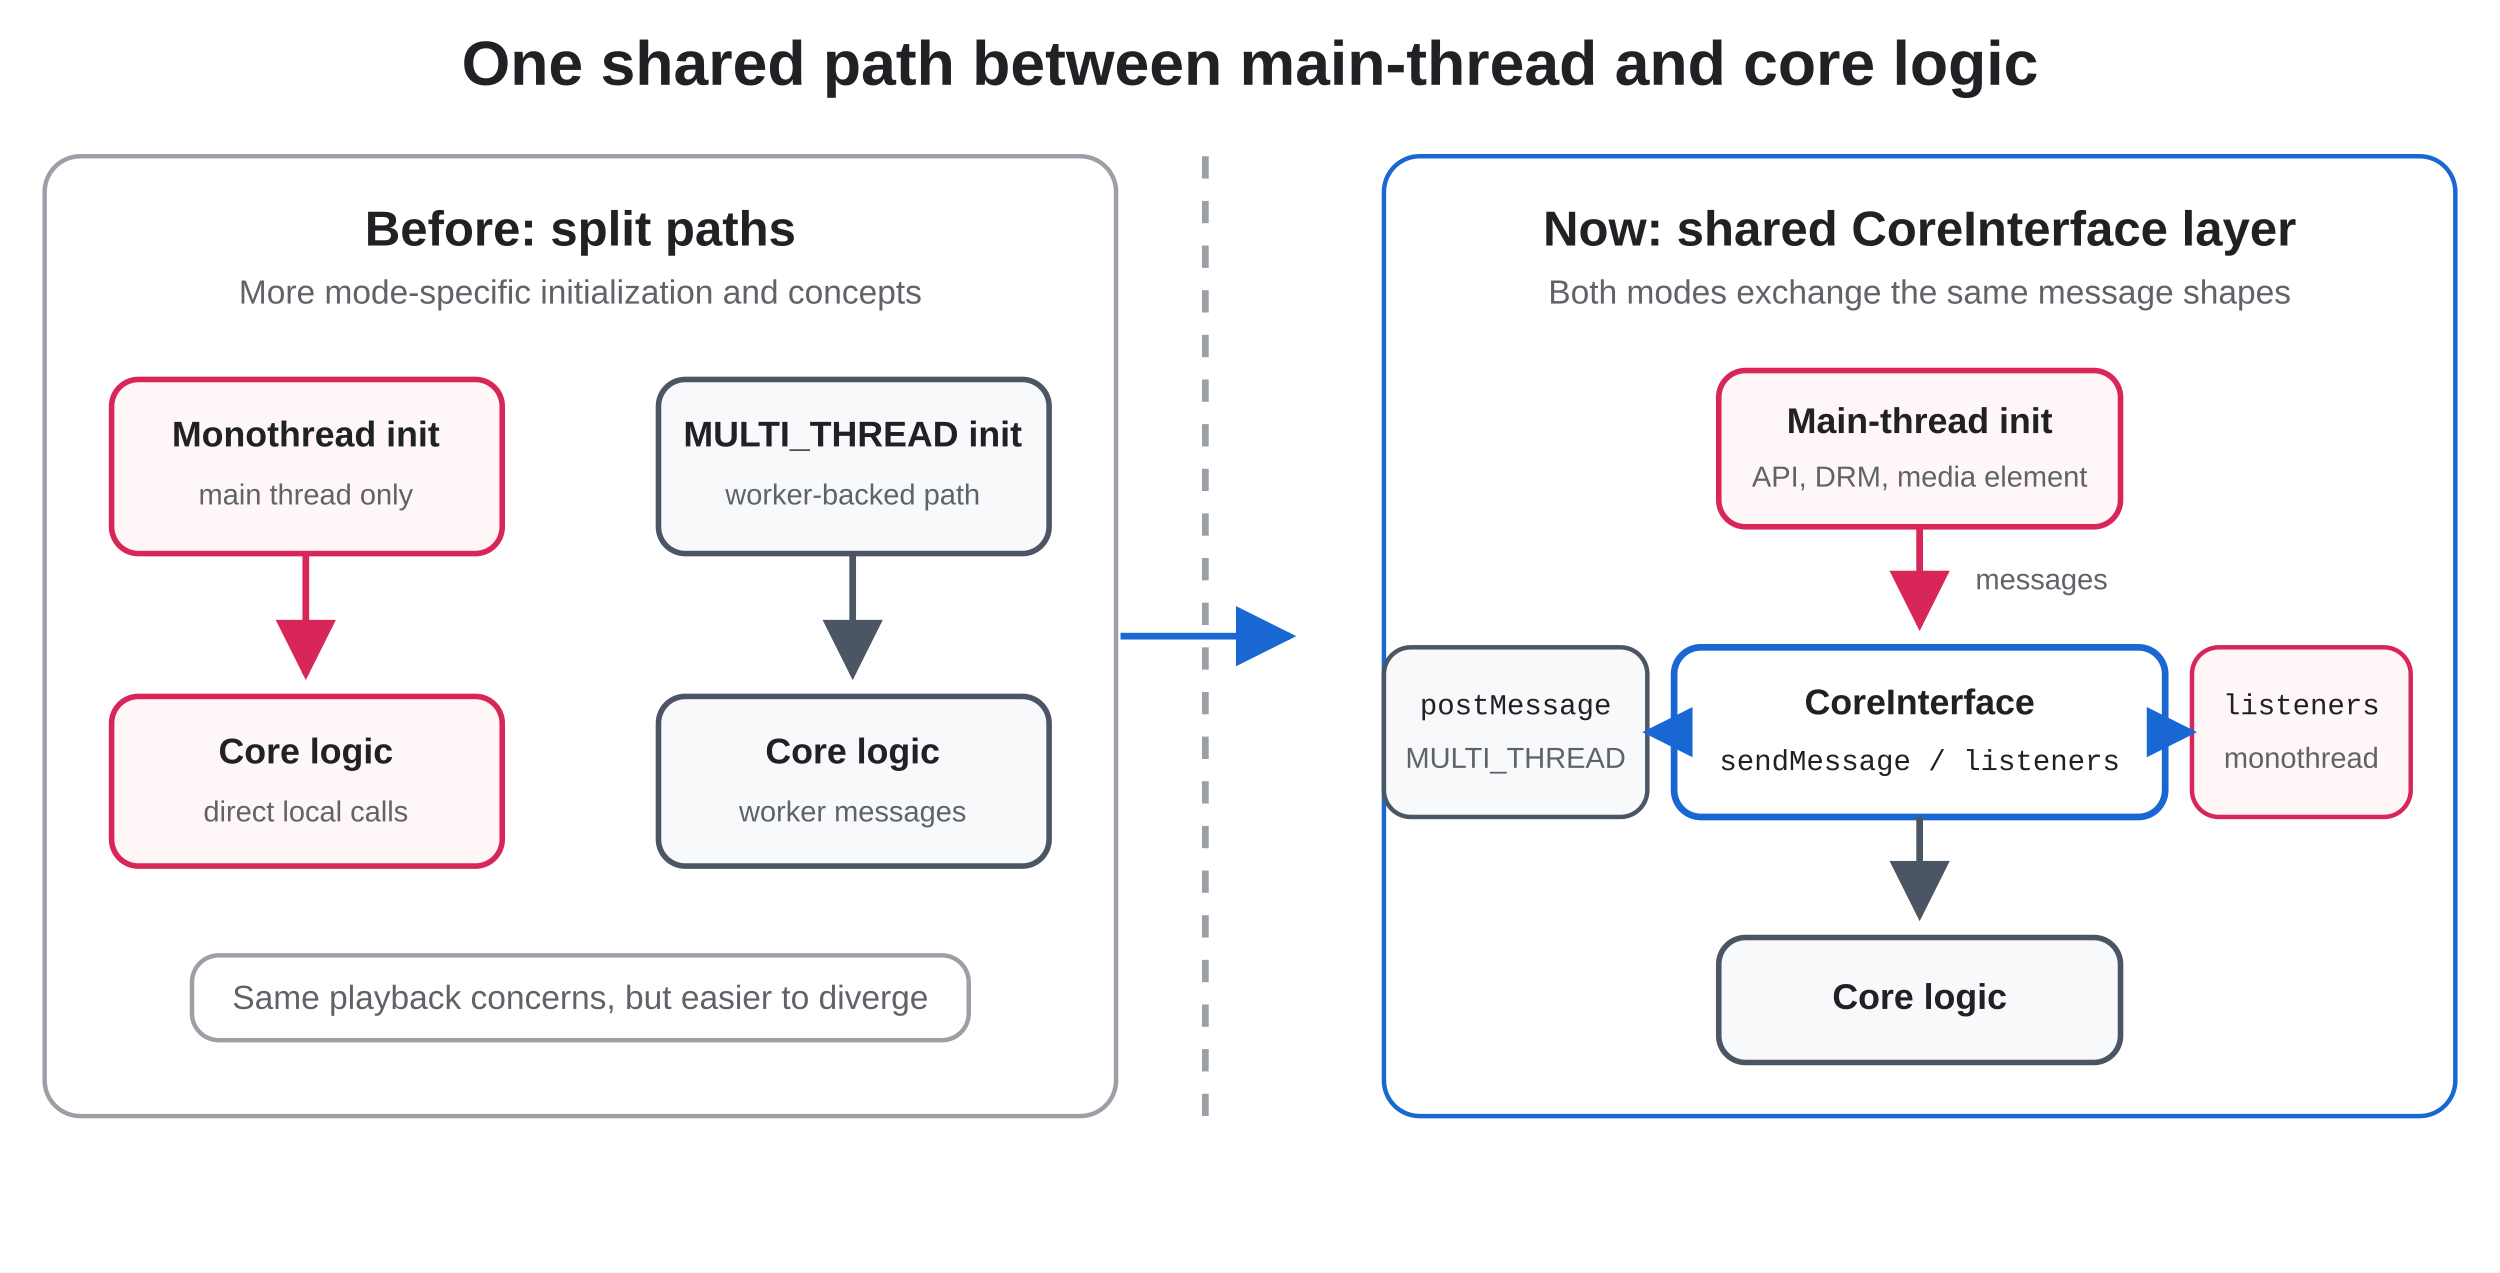
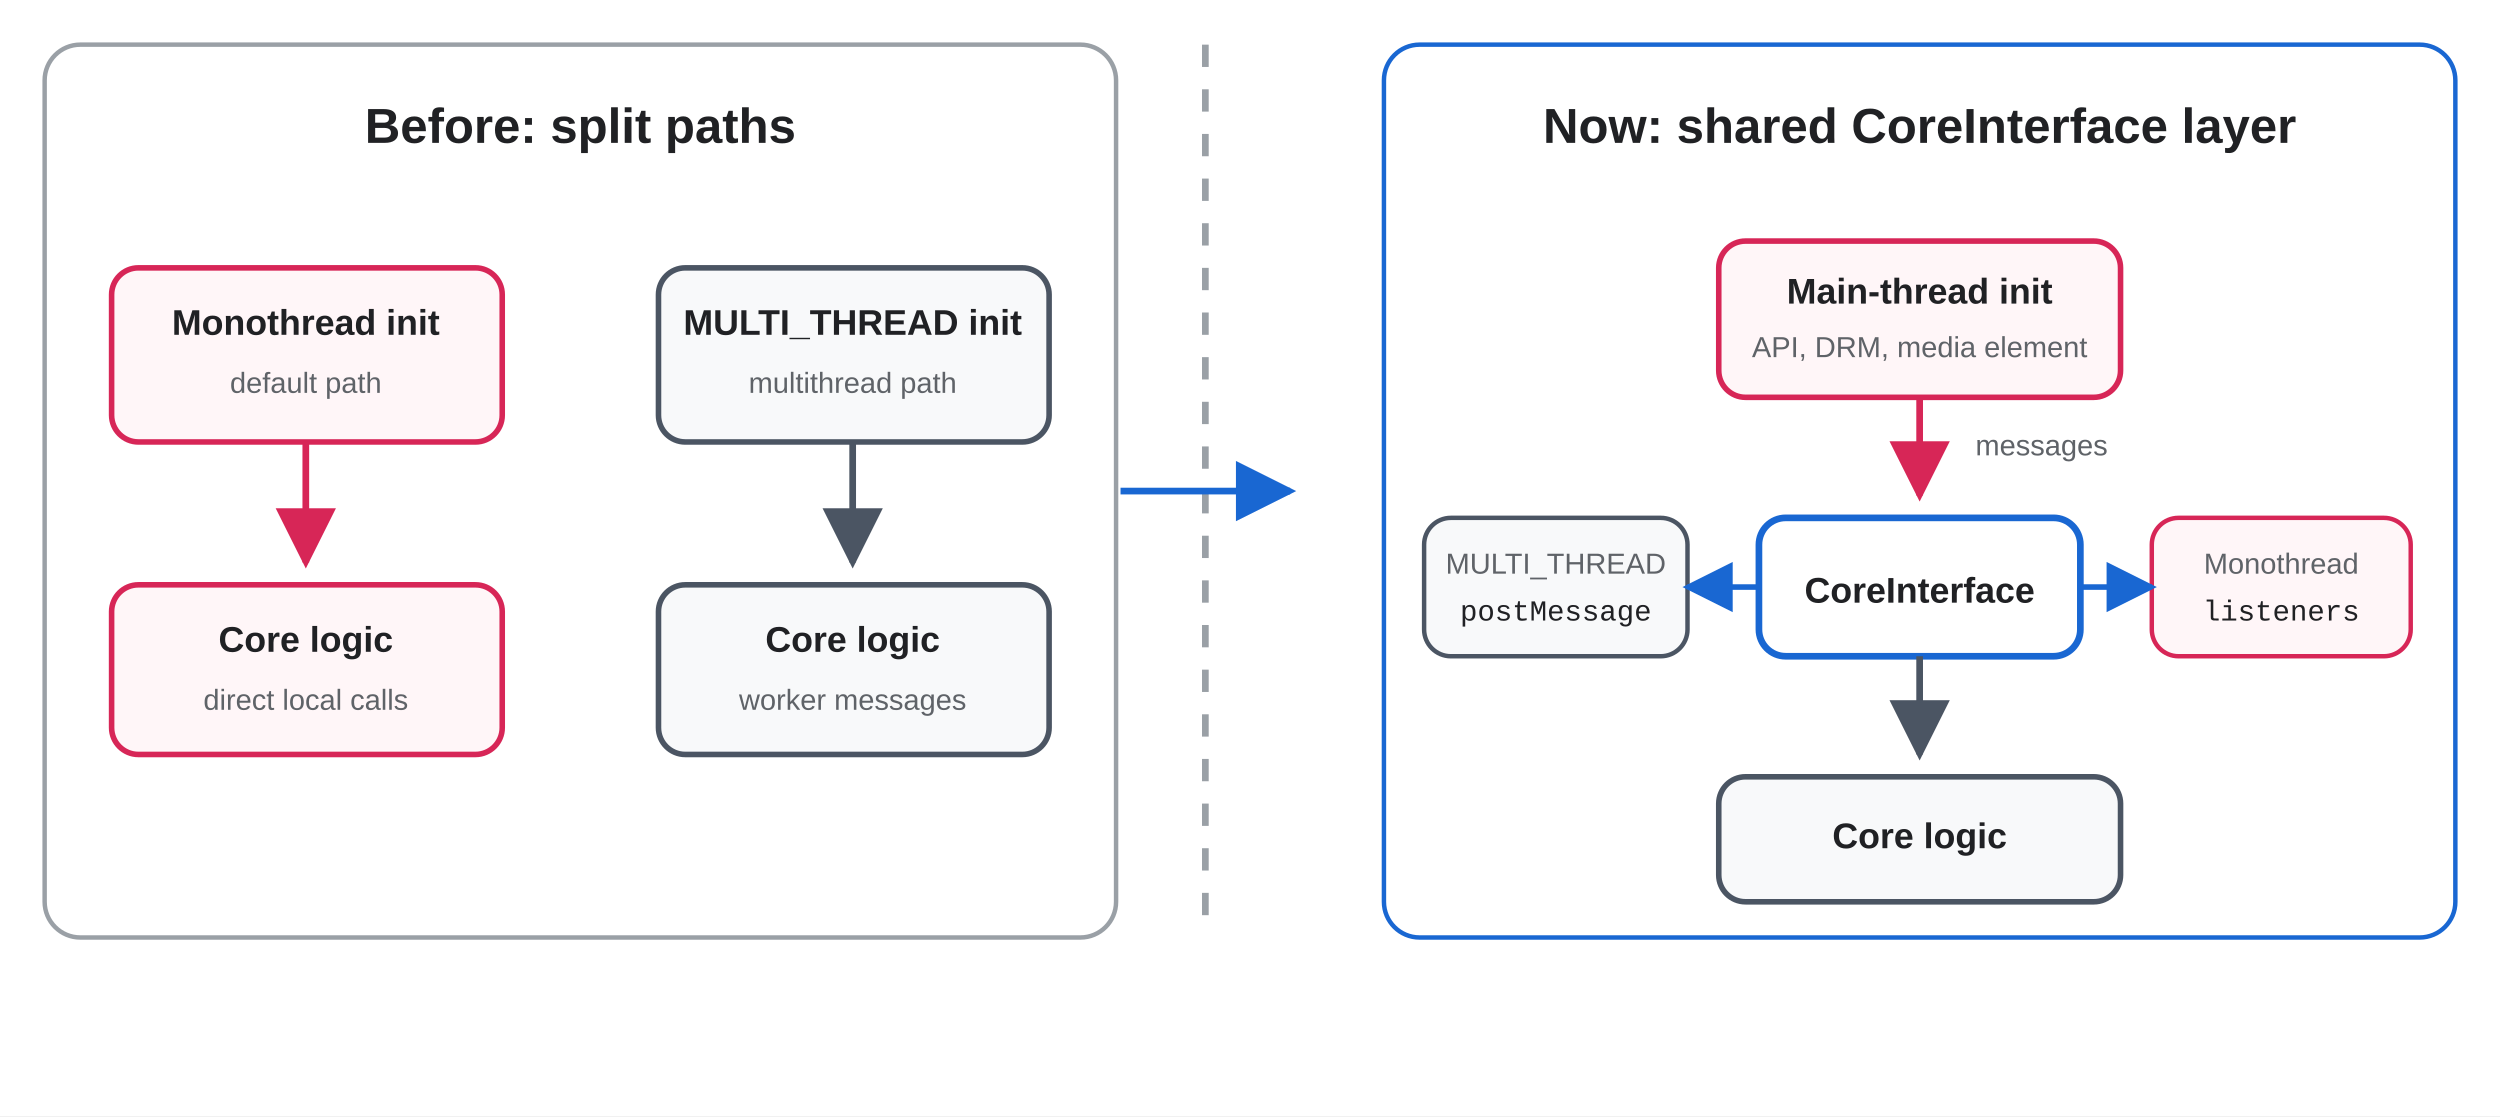
- <svg xmlns="http://www.w3.org/2000/svg" viewBox="40 60 1120 570" role="img" aria-labelledby="title desc">
+ <svg xmlns="http://www.w3.org/2000/svg" viewBox="40 90 1120 500" role="img" aria-labelledby="title desc">
  <defs>
    <marker id="arrow-slate" viewBox="0 0 10 10" markerWidth="9" markerHeight="9" refX="9" refY="5" orient="auto">
      <path d="M0 0 10 5 0 10z" fill="#4b5563" />
    </marker>
    <marker id="arrow-pink" viewBox="0 0 10 10" markerWidth="9" markerHeight="9" refX="9" refY="5" orient="auto">
      <path d="M0 0 10 5 0 10z" fill="#d72657" />
    </marker>
    <marker id="arrow-blue" viewBox="0 0 10 10" markerWidth="9" markerHeight="9" refX="9" refY="5" orient="auto">
      <path d="M0 0 10 5 0 10z" fill="#1967d2" />
    </marker>
    <style>
      text {
        font-family: Arial, Helvetica, sans-serif;
        fill: #202124;
      }
      .title {
        font-size: 28px;
        font-weight: 700;
      }
      .panel-title {
        font-size: 22px;
        font-weight: 700;
      }
      .section {
        font-size: 16px;
        font-weight: 700;
      }
      .body {
        font-size: 15px;
      }
      .small {
        font-size: 13px;
        fill: #5f6368;
      }
      .code {
        font-family: "SFMono-Regular", Consolas, "Liberation Mono", Menlo, monospace;
        font-size: 13px;
      }
      .muted {
        fill: #5f6368;
      }
    </style>
  </defs>
-   <rect x="40" y="60" width="1120" height="570" fill="#ffffff" />
-   <text x="600" y="98" text-anchor="middle" class="title">One shared path between main-thread and core logic</text>
-   <rect x="60" y="130" width="480" height="430" rx="16" fill="#ffffff" stroke="#9aa0a6" stroke-width="2" />
-   <text x="300" y="170" text-anchor="middle" class="panel-title">Before: split paths</text>
-   <text x="300" y="196" text-anchor="middle" class="body muted">More mode-specific initialization and concepts</text>
-   <rect x="90" y="230" width="175" height="78" rx="12" fill="#fff6f8" stroke="#d72657" stroke-width="2.5" />
-   <text x="177" y="260" text-anchor="middle" class="section">Monothread init</text>
-   <text x="177" y="286" text-anchor="middle" class="small">main thread only</text>
-   <rect x="335" y="230" width="175" height="78" rx="12" fill="#f8f9fa" stroke="#4b5563" stroke-width="2.5" />
-   <text x="422" y="260" text-anchor="middle" class="section">MULTI_THREAD init</text>
-   <text x="422" y="286" text-anchor="middle" class="small">worker-backed path</text>
-   <path d="M177 308v54" stroke="#d72657" stroke-width="3" marker-end="url(#arrow-pink)" />
-   <path d="M422 308v54" stroke="#4b5563" stroke-width="3" marker-end="url(#arrow-slate)" />
-   <rect x="90" y="372" width="175" height="76" rx="12" fill="#fff6f8" stroke="#d72657" stroke-width="2.5" />
-   <text x="177" y="402" text-anchor="middle" class="section">Core logic</text>
-   <text x="177" y="428" text-anchor="middle" class="small">direct local calls</text>
-   <rect x="335" y="372" width="175" height="76" rx="12" fill="#f8f9fa" stroke="#4b5563" stroke-width="2.5" />
-   <text x="422" y="402" text-anchor="middle" class="section">Core logic</text>
-   <text x="422" y="428" text-anchor="middle" class="small">worker messages</text>
-   <rect x="126" y="488" width="348" height="38" rx="12" fill="#ffffff" stroke="#9aa0a6" stroke-width="2" />
-   <text x="300" y="512" text-anchor="middle" class="body muted">Same playback concerns, but easier to diverge</text>
-   <line x1="580" y1="130" x2="580" y2="560" stroke="#9aa0a6" stroke-width="3" stroke-dasharray="10 10" />
-   <path d="M542 345h76" stroke="#1967d2" stroke-width="3" marker-end="url(#arrow-blue)" />
-   <rect x="660" y="130" width="480" height="430" rx="16" fill="#ffffff" stroke="#1967d2" stroke-width="2" />
-   <text x="900" y="170" text-anchor="middle" class="panel-title">Now: shared CoreInterface layer</text>
-   <text x="900" y="196" text-anchor="middle" class="body muted">Both modes exchange the same message shapes</text>
-   <rect x="810" y="226" width="180" height="70" rx="12" fill="#fff6f8" stroke="#d72657" stroke-width="2.5" />
-   <text x="900" y="254" text-anchor="middle" class="section">Main-thread init</text>
-   <text x="900" y="278" text-anchor="middle" class="small">API, DRM, media element</text>
-   <path d="M900 296v44" stroke="#d72657" stroke-width="3" marker-end="url(#arrow-pink)" />
-   <text x="925" y="324" class="small">messages</text>
-   <rect x="790" y="350" width="220" height="76" rx="12" fill="#ffffff" stroke="#1967d2" stroke-width="3" />
-   <text x="900" y="380" text-anchor="middle" class="section">CoreInterface</text>
-   <text x="900" y="405" text-anchor="middle" class="code">sendMessage / listeners</text>
-   <path d="M900 426v44" stroke="#4b5563" stroke-width="3" marker-end="url(#arrow-slate)" />
-   <rect x="810" y="480" width="180" height="56" rx="12" fill="#f8f9fa" stroke="#4b5563" stroke-width="2.5" />
-   <text x="900" y="512" text-anchor="middle" class="section">Core logic</text>
-   <rect x="660" y="350" width="118" height="76" rx="12" fill="#f8f9fa" stroke="#4b5563" stroke-width="2" />
-   <text x="719" y="380" text-anchor="middle" class="code">postMessage</text>
-   <text x="719" y="404" text-anchor="middle" class="small">MULTI_THREAD</text>
-   <rect x="1022" y="350" width="98" height="76" rx="12" fill="#fff6f8" stroke="#d72657" stroke-width="2" />
-   <text x="1071" y="380" text-anchor="middle" class="code">listeners</text>
-   <text x="1071" y="404" text-anchor="middle" class="small">monothread</text>
-   <path d="M790 388h-12" stroke="#1967d2" stroke-width="2.5" marker-end="url(#arrow-blue)" />
-   <path d="M1010 388h12" stroke="#1967d2" stroke-width="2.5" marker-end="url(#arrow-blue)" />
+   <rect x="40" y="90" width="1120" height="500" fill="#ffffff" />
+   <rect x="60" y="110" width="480" height="400" rx="16" fill="#ffffff" stroke="#9aa0a6" stroke-width="2" />
+   <text x="300" y="154" text-anchor="middle" class="panel-title">Before: split paths</text>
+   <rect x="90" y="210" width="175" height="78" rx="12" fill="#fff6f8" stroke="#d72657" stroke-width="2.5" />
+   <text x="177" y="240" text-anchor="middle" class="section">Monothread init</text>
+   <text x="177" y="266" text-anchor="middle" class="small">default path</text>
+   <rect x="335" y="210" width="175" height="78" rx="12" fill="#f8f9fa" stroke="#4b5563" stroke-width="2.5" />
+   <text x="422" y="240" text-anchor="middle" class="section">MULTI_THREAD init</text>
+   <text x="422" y="266" text-anchor="middle" class="small">multithread path</text>
+   <path d="M177 288v54" stroke="#d72657" stroke-width="3" marker-end="url(#arrow-pink)" />
+   <path d="M422 288v54" stroke="#4b5563" stroke-width="3" marker-end="url(#arrow-slate)" />
+   <rect x="90" y="352" width="175" height="76" rx="12" fill="#fff6f8" stroke="#d72657" stroke-width="2.5" />
+   <text x="177" y="382" text-anchor="middle" class="section">Core logic</text>
+   <text x="177" y="408" text-anchor="middle" class="small">direct local calls</text>
+   <rect x="335" y="352" width="175" height="76" rx="12" fill="#f8f9fa" stroke="#4b5563" stroke-width="2.5" />
+   <text x="422" y="382" text-anchor="middle" class="section">Core logic</text>
+   <text x="422" y="408" text-anchor="middle" class="small">worker messages</text>
+   <line x1="580" y1="110" x2="580" y2="510" stroke="#9aa0a6" stroke-width="3" stroke-dasharray="10 10" />
+   <path d="M542 310h76" stroke="#1967d2" stroke-width="3" marker-end="url(#arrow-blue)" />
+   <rect x="660" y="110" width="480" height="400" rx="16" fill="#ffffff" stroke="#1967d2" stroke-width="2" />
+   <text x="900" y="154" text-anchor="middle" class="panel-title">Now: shared CoreInterface layer</text>
+   <rect x="810" y="198" width="180" height="70" rx="12" fill="#fff6f8" stroke="#d72657" stroke-width="2.5" />
+   <text x="900" y="226" text-anchor="middle" class="section">Main-thread init</text>
+   <text x="900" y="250" text-anchor="middle" class="small">API, DRM, media element</text>
+   <path d="M900 268v44" stroke="#d72657" stroke-width="3" marker-end="url(#arrow-pink)" />
+   <text x="925" y="294" class="small">messages</text>
+   <rect x="828" y="322" width="144" height="62" rx="12" fill="#ffffff" stroke="#1967d2" stroke-width="3" />
+   <text x="900" y="360" text-anchor="middle" class="section">CoreInterface</text>
+   <path d="M900 384v44" stroke="#4b5563" stroke-width="3" marker-end="url(#arrow-slate)" />
+   <rect x="810" y="438" width="180" height="56" rx="12" fill="#f8f9fa" stroke="#4b5563" stroke-width="2.5" />
+   <text x="900" y="470" text-anchor="middle" class="section">Core logic</text>
+   <rect x="678" y="322" width="118" height="62" rx="12" fill="#f8f9fa" stroke="#4b5563" stroke-width="2" />
+   <text x="737" y="347" text-anchor="middle" class="small">MULTI_THREAD</text>
+   <text x="737" y="368" text-anchor="middle" class="code">postMessage</text>
+   <rect x="1004" y="322" width="116" height="62" rx="12" fill="#fff6f8" stroke="#d72657" stroke-width="2" />
+   <text x="1062" y="347" text-anchor="middle" class="small">Monothread</text>
+   <text x="1062" y="368" text-anchor="middle" class="code">listeners</text>
+   <path d="M828 353h-32" stroke="#1967d2" stroke-width="2.5" marker-end="url(#arrow-blue)" />
+   <path d="M972 353h32" stroke="#1967d2" stroke-width="2.5" marker-end="url(#arrow-blue)" />
</svg>
